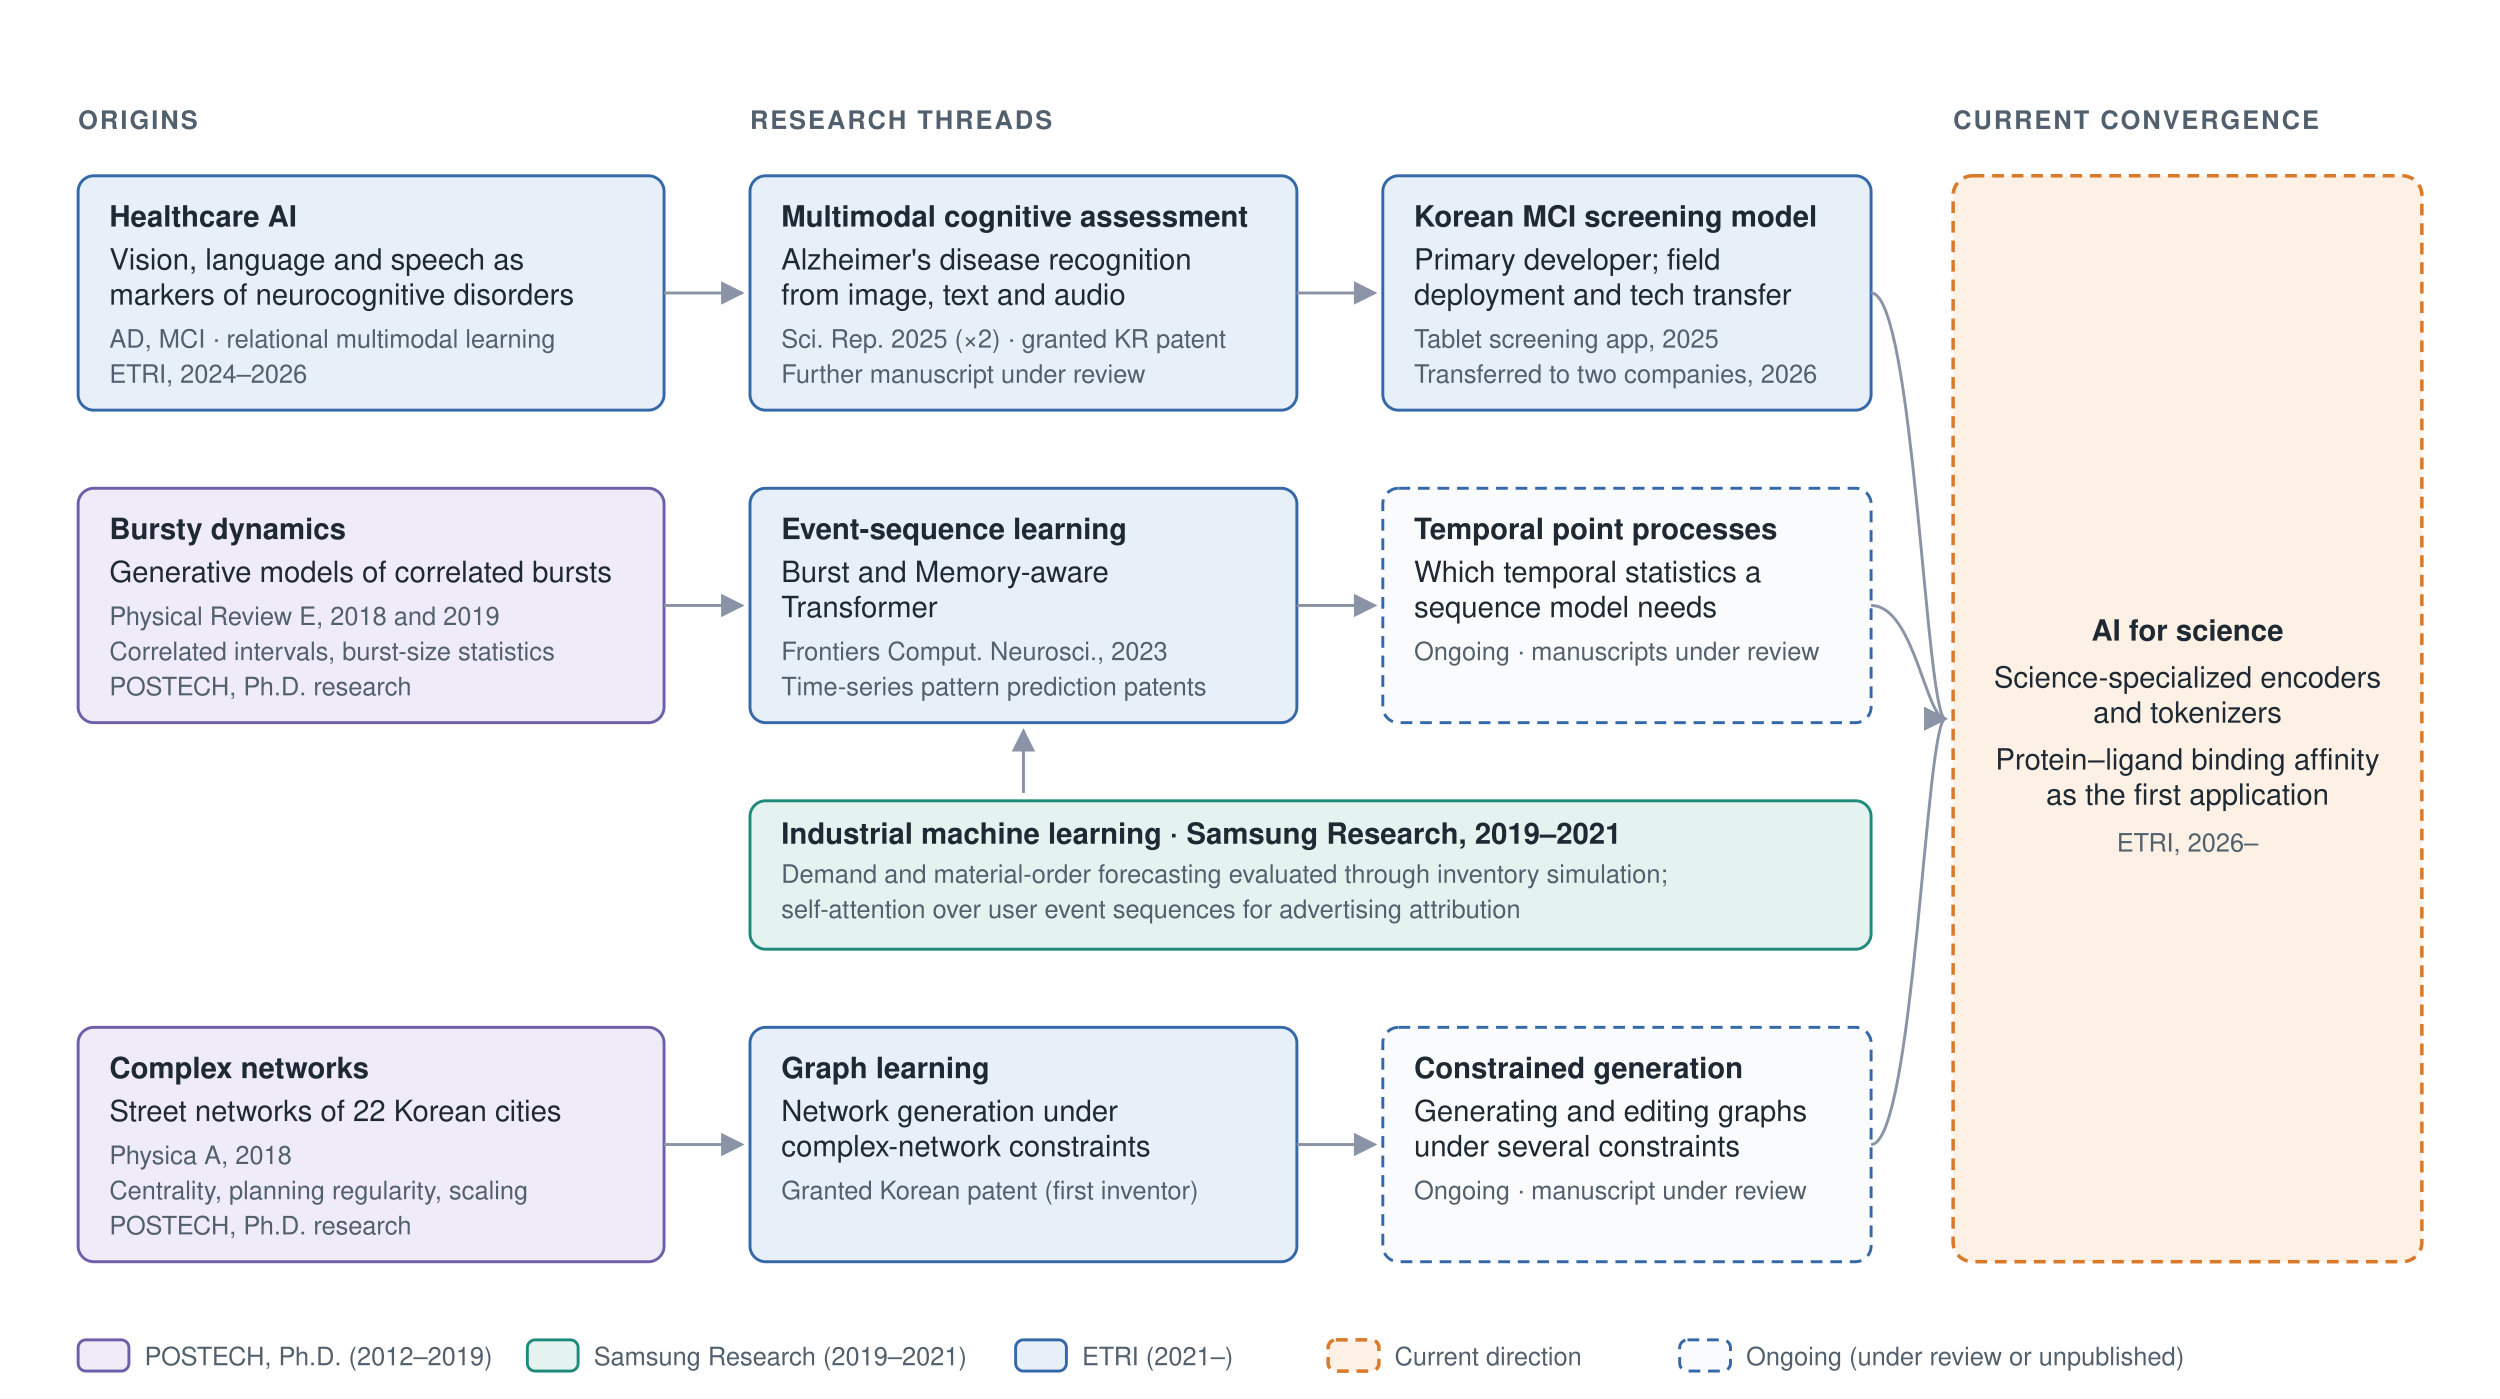
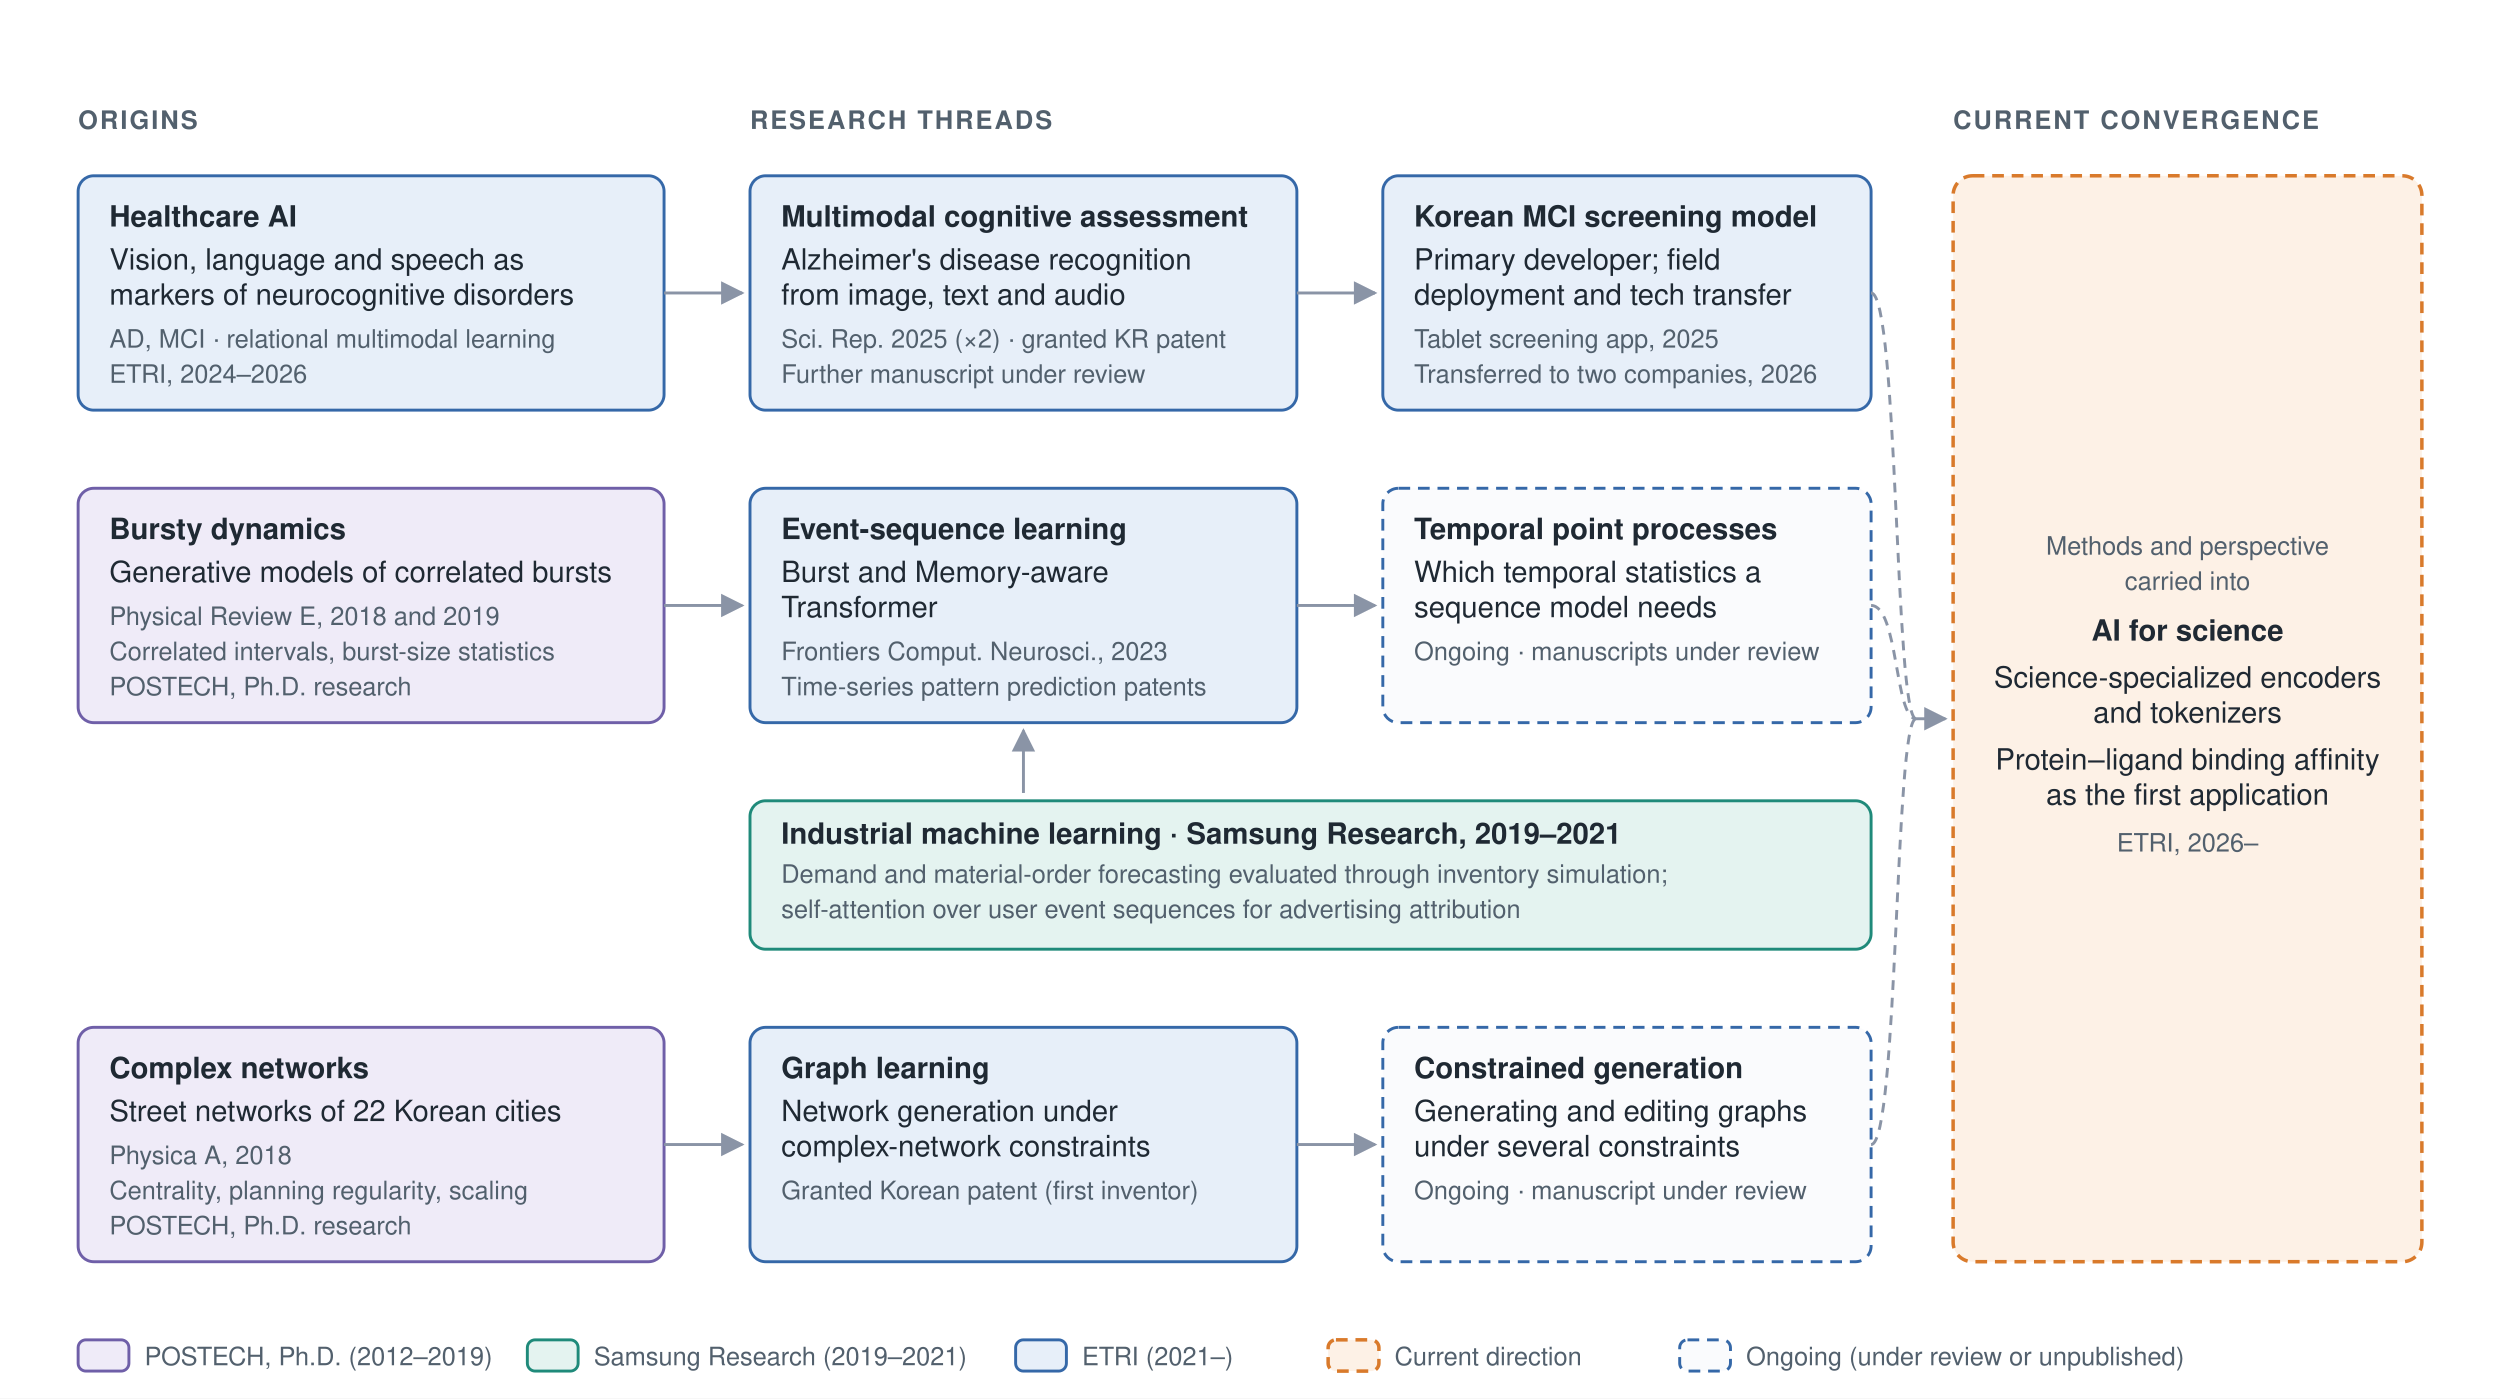
<svg xmlns="http://www.w3.org/2000/svg" width="1280" height="716" viewBox="0 0 1280 716" font-family="-apple-system, BlinkMacSystemFont, 'Segoe UI', 'Helvetica Neue', Helvetica, Arial, sans-serif">
  <defs>
    <marker id="arr" viewBox="0 0 10 10" refX="9" refY="5" markerWidth="8" markerHeight="8" orient="auto-start-reverse">
      <path d="M0,0 L10,5 L0,10 z" fill="#8A94A6" />
    </marker>
    <style>
      .postech { fill:#EFEBF8; stroke:#6F5FA8; stroke-width:1.5; }
      .samsung { fill:#E4F3F0; stroke:#1F8A7A; stroke-width:1.5; }
      .etri    { fill:#E7EFF9; stroke:#3568A8; stroke-width:1.5; }
      .ongoing { stroke-dasharray:6 4; fill:#FAFBFD; }
      .conv    { fill:#FDF1E6; stroke:#D97A2B; stroke-width:1.8; stroke-dasharray:6 4; }
      .t { fill:#1F2933; font-size:15px; }
      .b { fill:#1F2933; font-size:15px; font-weight:600; }
      .s { fill:#52606D; font-size:13px; }
      .h { fill:#52606D; font-size:13px; font-weight:600; letter-spacing:.08em; }
      .arrow { stroke:#8A94A6; stroke-width:1.5; fill:none; marker-end:url(#arr); }
+       .found { stroke-dasharray:5 4; }
+       .nohead { marker-end:none; }
    </style>
  </defs>
  <rect width="1280" height="716" fill="#ffffff" />
  <text class="h" x="40" y="66">ORIGINS</text>
  <text class="h" x="384" y="66">RESEARCH THREADS</text>
  <text class="h" x="1000" y="66">CURRENT CONVERGENCE</text>
  <rect class="etri" x="40" y="90" width="300" height="120" rx="8" />
  <text class="b" x="56" y="116">Healthcare AI</text>
  <text class="t" x="56" y="138">Vision, language and speech as</text>
  <text class="t" x="56" y="156">markers of neurocognitive disorders</text>
  <text class="s" x="56" y="178">AD, MCI · relational multimodal learning</text>
  <text class="s" x="56" y="196">ETRI, 2024–2026</text>
  <path class="arrow" d="M340,150 L380,150" />
  <rect class="etri" x="384" y="90" width="280" height="120" rx="8" />
  <text class="b" x="400" y="116">Multimodal cognitive assessment</text>
  <text class="t" x="400" y="138">Alzheimer's disease recognition</text>
  <text class="t" x="400" y="156">from image, text and audio</text>
  <text class="s" x="400" y="178">Sci. Rep. 2025 (×2) · granted KR patent</text>
  <text class="s" x="400" y="196">Further manuscript under review</text>
  <path class="arrow" d="M664,150 L704,150" />
  <rect class="etri" x="708" y="90" width="250" height="120" rx="8" />
  <text class="b" x="724" y="116">Korean MCI screening model</text>
  <text class="t" x="724" y="138">Primary developer; field</text>
  <text class="t" x="724" y="156">deployment and tech transfer</text>
  <text class="s" x="724" y="178">Tablet screening app, 2025</text>
  <text class="s" x="724" y="196">Transferred to two companies, 2026</text>
  <rect class="postech" x="40" y="250" width="300" height="120" rx="8" />
  <text class="b" x="56" y="276">Bursty dynamics</text>
  <text class="t" x="56" y="298">Generative models of correlated bursts</text>
  <text class="s" x="56" y="320">Physical Review E, 2018 and 2019</text>
  <text class="s" x="56" y="338">Correlated intervals, burst-size statistics</text>
  <text class="s" x="56" y="356">POSTECH, Ph.D. research</text>
  <path class="arrow" d="M340,310 L380,310" />
  <rect class="etri" x="384" y="250" width="280" height="120" rx="8" />
  <text class="b" x="400" y="276">Event-sequence learning</text>
  <text class="t" x="400" y="298">Burst and Memory-aware</text>
  <text class="t" x="400" y="316">Transformer</text>
  <text class="s" x="400" y="338">Frontiers Comput. Neurosci., 2023</text>
  <text class="s" x="400" y="356">Time-series pattern prediction patents</text>
  <path class="arrow" d="M664,310 L704,310" />
  <rect class="etri ongoing" x="708" y="250" width="250" height="120" rx="8" />
  <text class="b" x="724" y="276">Temporal point processes</text>
  <text class="t" x="724" y="298">Which temporal statistics a</text>
  <text class="t" x="724" y="316">sequence model needs</text>
  <text class="s" x="724" y="338">Ongoing · manuscripts under review</text>
  <path class="arrow" d="M524,406 L524,374" />
  <rect class="samsung" x="384" y="410" width="574" height="76" rx="8" />
  <text class="b" x="400" y="432" font-size="14">Industrial machine learning · Samsung Research, 2019–2021</text>
  <text class="s" x="400" y="452">Demand and material-order forecasting evaluated through inventory simulation;</text>
  <text class="s" x="400" y="470">self-attention over user event sequences for advertising attribution</text>
  <rect class="postech" x="40" y="526" width="300" height="120" rx="8" />
  <text class="b" x="56" y="552">Complex networks</text>
  <text class="t" x="56" y="574">Street networks of 22 Korean cities</text>
  <text class="s" x="56" y="596">Physica A, 2018</text>
  <text class="s" x="56" y="614">Centrality, planning regularity, scaling</text>
  <text class="s" x="56" y="632">POSTECH, Ph.D. research</text>
  <path class="arrow" d="M340,586 L380,586" />
  <rect class="etri" x="384" y="526" width="280" height="120" rx="8" />
  <text class="b" x="400" y="552">Graph learning</text>
  <text class="t" x="400" y="574">Network generation under</text>
  <text class="t" x="400" y="592">complex-network constraints</text>
  <text class="s" x="400" y="614">Granted Korean patent (first inventor)</text>
  <path class="arrow" d="M664,586 L704,586" />
  <rect class="etri ongoing" x="708" y="526" width="250" height="120" rx="8" />
  <text class="b" x="724" y="552">Constrained generation</text>
  <text class="t" x="724" y="574">Generating and editing graphs</text>
  <text class="t" x="724" y="592">under several constraints</text>
  <text class="s" x="724" y="614">Ongoing · manuscript under review</text>
  <rect class="conv" x="1000" y="90" width="240" height="556" rx="10" />
+   <text class="s" x="1120" y="284" text-anchor="middle">Methods and perspective</text>
+   <text class="s" x="1120" y="302" text-anchor="middle">carried into</text>
  <text class="b" x="1120" y="328" text-anchor="middle">AI for science</text>
  <text class="t" x="1120" y="352" text-anchor="middle">Science-specialized encoders</text>
  <text class="t" x="1120" y="370" text-anchor="middle">and tokenizers</text>
  <text class="t" x="1120" y="394" text-anchor="middle">Protein–ligand binding affinity</text>
  <text class="t" x="1120" y="412" text-anchor="middle">as the first application</text>
  <text class="s" x="1120" y="436" text-anchor="middle">ETRI, 2026–</text>
-   <path class="arrow" d="M958,150 C980,150 986,368 996,368" />
-   <path class="arrow" d="M958,310 C980,310 986,368 996,368" />
-   <path class="arrow" d="M958,586 C980,586 986,368 996,368" />
+   <path class="arrow found nohead" d="M958,150 C972,150 970,368 981,368" />
+   <path class="arrow found nohead" d="M958,310 C972,310 970,368 981,368" />
+   <path class="arrow found nohead" d="M958,586 C972,586 970,368 981,368" />
+   <path class="arrow" d="M981,368 L996,368" />
  <rect class="postech" x="40" y="686" width="26" height="16" rx="4" />
  <text class="s" x="74" y="699">POSTECH, Ph.D. (2012–2019)</text>
  <rect class="samsung" x="270" y="686" width="26" height="16" rx="4" />
  <text class="s" x="304" y="699">Samsung Research (2019–2021)</text>
  <rect class="etri" x="520" y="686" width="26" height="16" rx="4" />
  <text class="s" x="554" y="699">ETRI (2021–)</text>
  <rect class="conv" x="680" y="686" width="26" height="16" rx="4" />
  <text class="s" x="714" y="699">Current direction</text>
  <rect class="etri ongoing" x="860" y="686" width="26" height="16" rx="4" />
  <text class="s" x="894" y="699">Ongoing (under review or unpublished)</text>
</svg>
